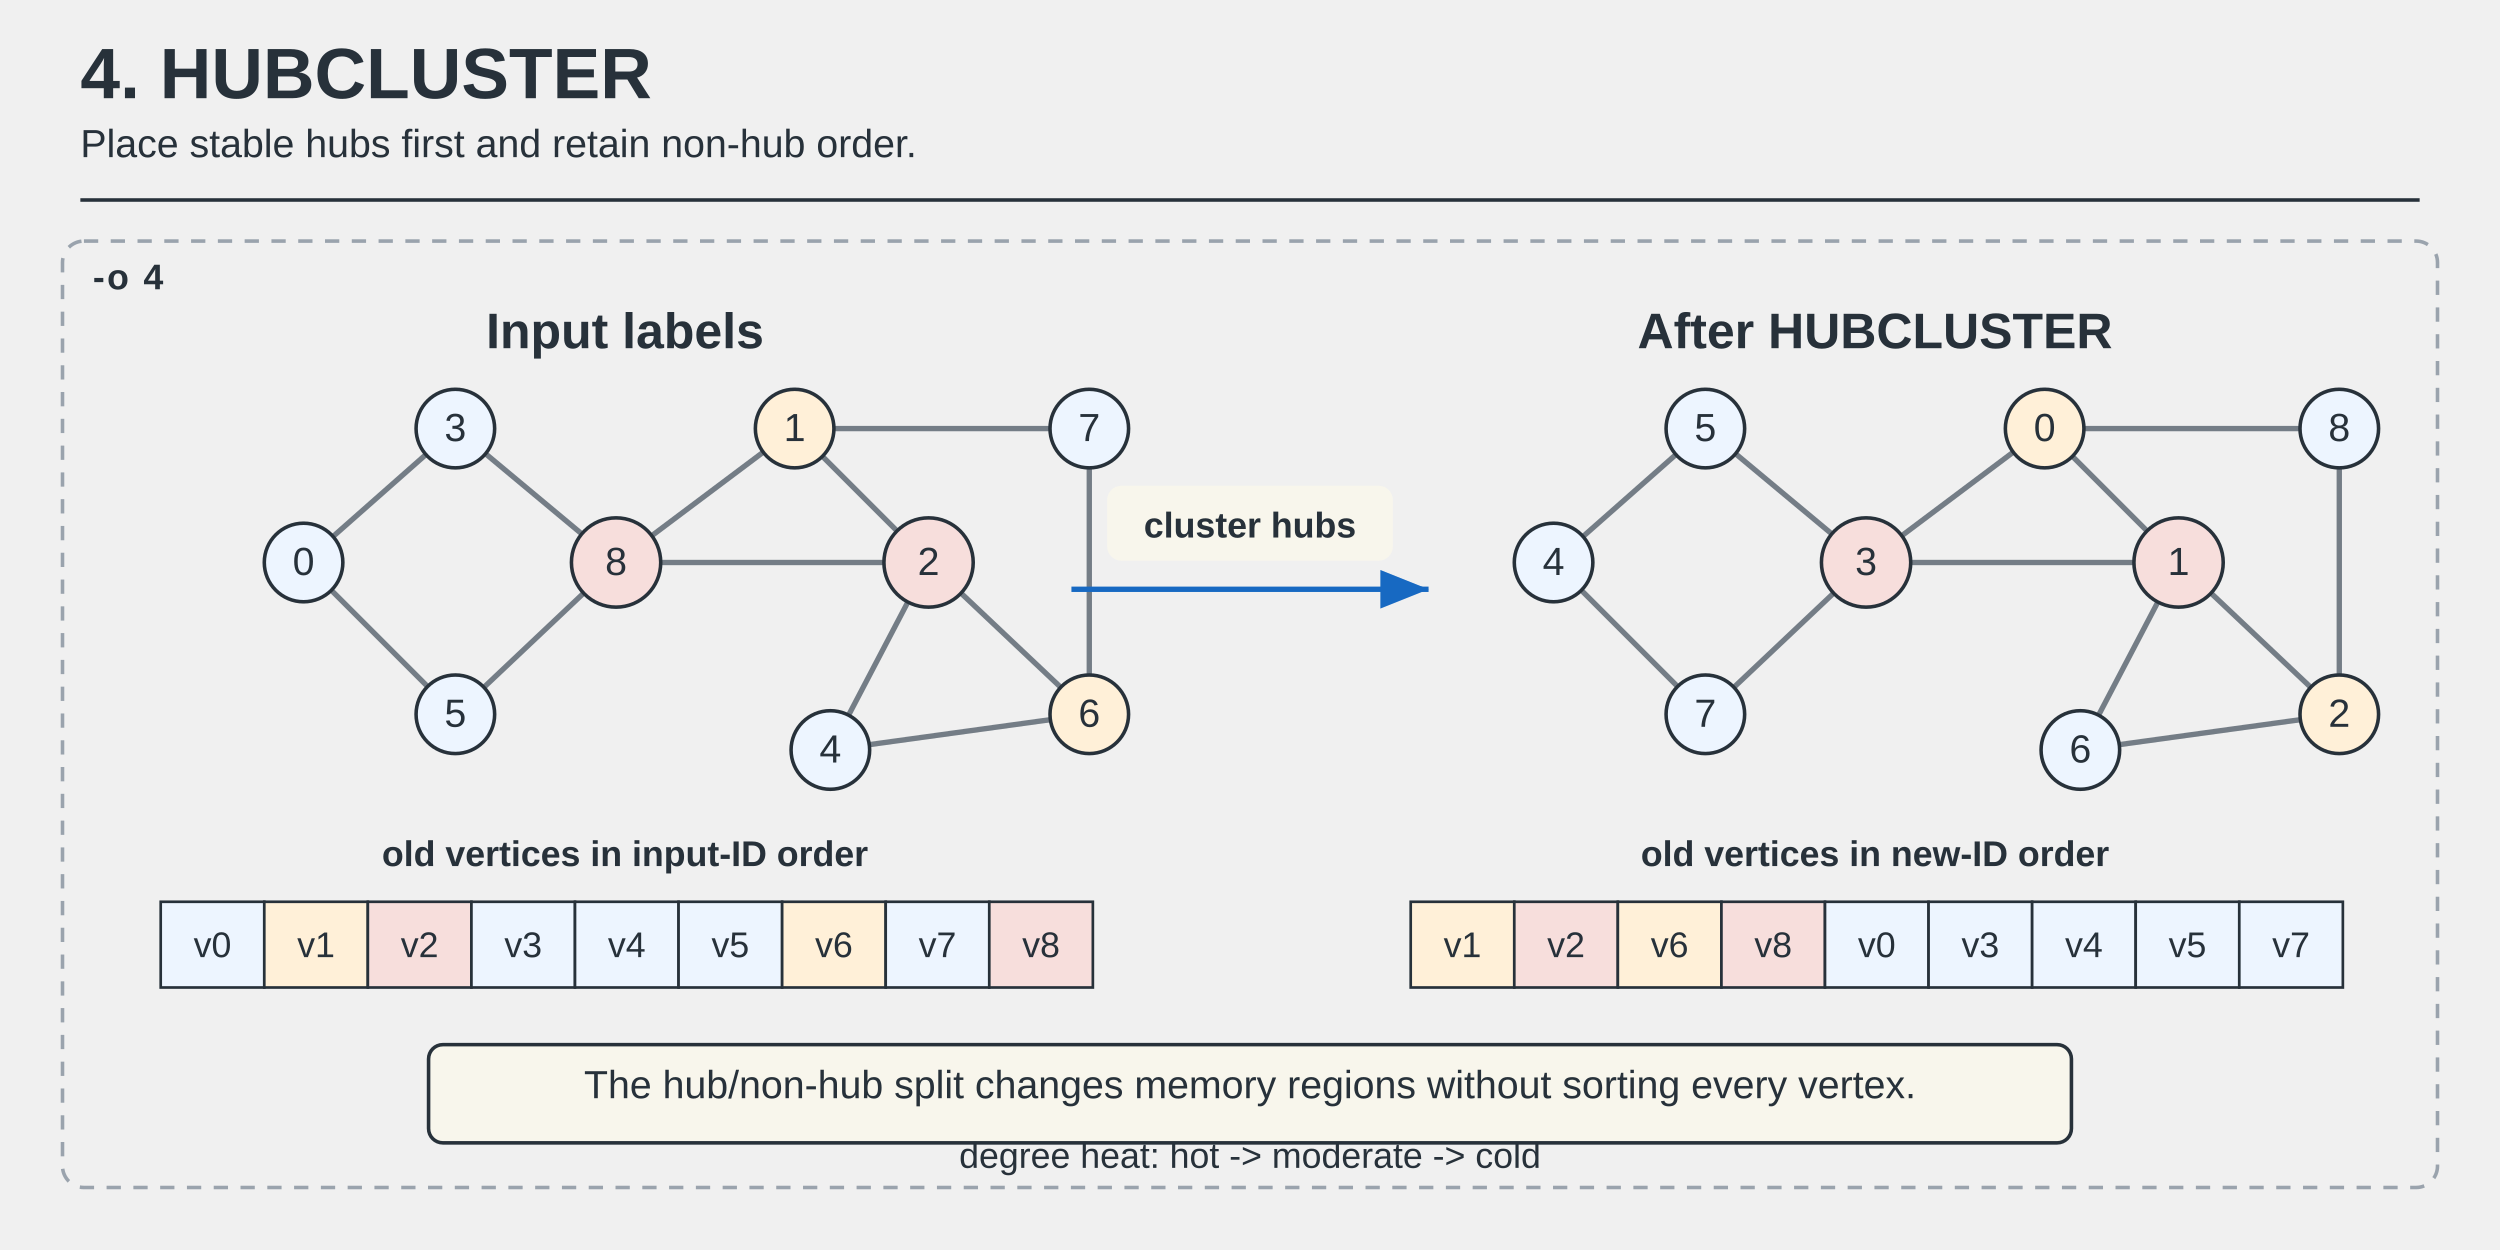
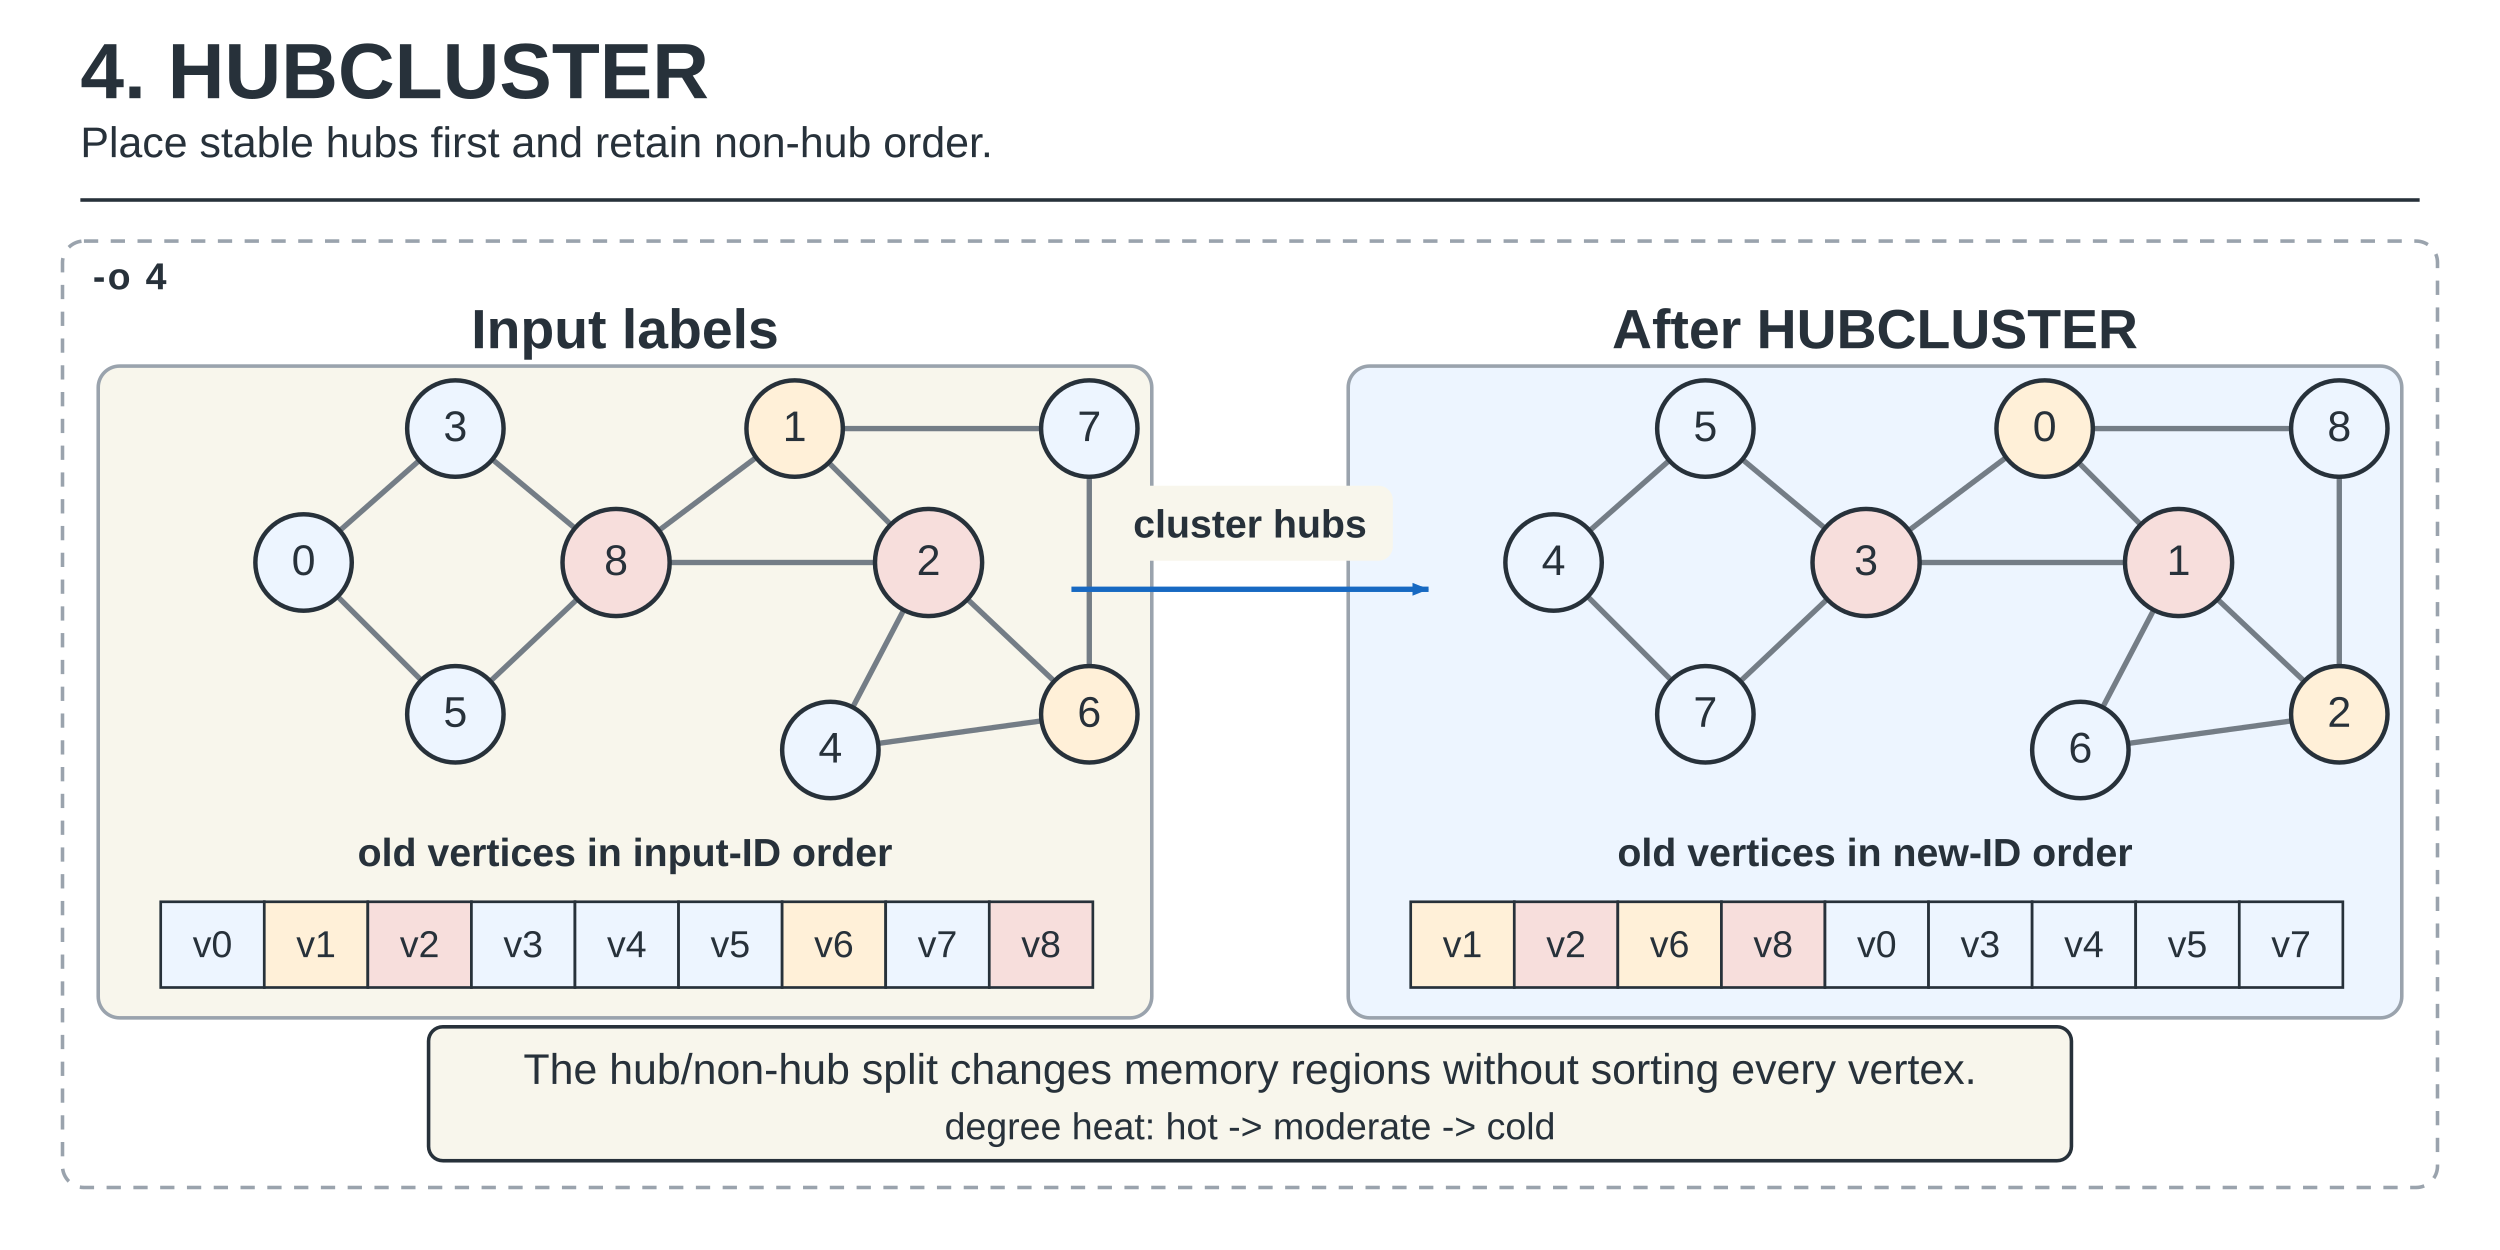
<svg xmlns="http://www.w3.org/2000/svg" width="1400" height="700" viewBox="0 0 1400 700" role="img" aria-labelledby="title desc" fill="#27313A">
  <defs>
-     <marker id="arrow" viewBox="0 0 10 8" markerWidth="9" markerHeight="8" refX="10" refY="4" orient="auto">
+     <marker id="arrow" viewBox="0 0 10 8" markerWidth="9" markerHeight="8" refX="10" refY="4" orient="auto" markerUnits="userSpaceOnUse">
      <path d="M0 0 L10 4 L0 8 Z" fill="#1769C2" />
    </marker>
-     <marker id="edge-arrow" viewBox="0 0 8 6" markerWidth="7" markerHeight="6" refX="8" refY="3" orient="auto">
+     <marker id="edge-arrow" viewBox="0 0 8 6" markerWidth="7" markerHeight="6" refX="8" refY="3" orient="auto" markerUnits="userSpaceOnUse">
      <path d="M0 0 L8 3 L0 6 Z" fill="#747D86" />
    </marker>
    <style>
      :root{color-scheme:light dark}
      @media(prefers-color-scheme:dark){
        [fill="#27313A"]{fill:#ECE7DD}[stroke="#27313A"]{stroke:#ECE7DD}
+         [fill="#FFFFFF"]{fill:#1E2327}
        [fill="#F8F6EC"]{fill:#252A2E}[fill="#EDF5FF"]{fill:#273846}
        [fill="#E7F7EA"]{fill:#24382A}[fill="#FFF0D8"]{fill:#3B3122}
        [fill="#F7DEDC"]{fill:#3D292A}[fill="#EEE9FF"]{fill:#302C3C}
        [stroke="#9AA3AD"]{stroke:#747D86}
      }
-       .sans{font-family:Arial,Helvetica,sans-serif}.title{font-size:40px;font-weight:700}
-       .subtitle{font-size:22px}.domain{font-size:20px;font-weight:700;letter-spacing:1.3px}
-       .heading{font-size:28px;font-weight:700}.body{font-size:22px}
-       .label{font-size:20px;font-weight:700}.small{font-size:20px}
+       .sans{font-family:Arial,Helvetica,sans-serif}.title{font-size:44px;font-weight:700}
+       .subtitle{font-size:24px}.domain{font-size:21px;font-weight:700;letter-spacing:1.3px}
+       .heading{font-size:31px;font-weight:700}.body{font-size:24px}
+       .label{font-size:22px;font-weight:700}.small{font-size:21px}
      .flow{fill:none;stroke:#1769C2;stroke-width:3;marker-end:url(#arrow)}
+           .graph-panel{stroke:#9AA3AD;stroke-width:2}
    </style>
  </defs>
+   <rect width="1400" height="700" fill="#FFFFFF" />
  <text x="45" y="55" class="sans title">4. HUBCLUSTER</text>
  <text x="45" y="88" class="sans subtitle">Place stable hubs first and retain non-hub order.</text>
  <line x1="45" y1="112" x2="1355" y2="112" stroke="#27313A" stroke-width="2" />
  <rect x="35" y="135" width="1330" height="530" rx="12" fill="none" stroke="#9AA3AD" stroke-width="2" stroke-dasharray="8 7" />
  <text x="52" y="162" class="sans domain">-o 4</text>
  <text x="350" y="195" text-anchor="middle" class="sans heading">Input labels</text>
  <text x="1050" y="195" text-anchor="middle" class="sans heading">After HUBCLUSTER</text>
+   <rect x="55" y="205" width="590" height="365" rx="12" fill="#F8F6EC" class="graph-panel" />
+   <rect x="755" y="205" width="590" height="365" rx="12" fill="#EDF5FF" class="graph-panel" />
  <line x1="170" y1="315" x2="255" y2="240" stroke="#747D86" stroke-width="3" />
  <line x1="170" y1="315" x2="255" y2="400" stroke="#747D86" stroke-width="3" />
  <line x1="255" y1="240" x2="345" y2="315" stroke="#747D86" stroke-width="3" />
  <line x1="255" y1="400" x2="345" y2="315" stroke="#747D86" stroke-width="3" />
  <line x1="345" y1="315" x2="445" y2="240" stroke="#747D86" stroke-width="3" />
  <line x1="345" y1="315" x2="520" y2="315" stroke="#747D86" stroke-width="3" />
  <line x1="445" y1="240" x2="520" y2="315" stroke="#747D86" stroke-width="3" />
  <line x1="445" y1="240" x2="610" y2="240" stroke="#747D86" stroke-width="3" />
  <line x1="520" y1="315" x2="465" y2="420" stroke="#747D86" stroke-width="3" />
  <line x1="520" y1="315" x2="610" y2="400" stroke="#747D86" stroke-width="3" />
  <line x1="465" y1="420" x2="610" y2="400" stroke="#747D86" stroke-width="3" />
  <line x1="610" y1="400" x2="610" y2="240" stroke="#747D86" stroke-width="3" />
-   <circle cx="170" cy="315" r="22" fill="#EDF5FF" stroke="#27313A" stroke-width="2" />
+   <circle cx="170" cy="315" r="27" fill="#EDF5FF" stroke="#27313A" stroke-width="2.5" />
  <text x="170" y="322" text-anchor="middle" class="sans body">0</text>
-   <circle cx="255" cy="240" r="22" fill="#EDF5FF" stroke="#27313A" stroke-width="2" />
+   <circle cx="255" cy="240" r="27" fill="#EDF5FF" stroke="#27313A" stroke-width="2.5" />
  <text x="255" y="247" text-anchor="middle" class="sans body">3</text>
-   <circle cx="255" cy="400" r="22" fill="#EDF5FF" stroke="#27313A" stroke-width="2" />
+   <circle cx="255" cy="400" r="27" fill="#EDF5FF" stroke="#27313A" stroke-width="2.5" />
  <text x="255" y="407" text-anchor="middle" class="sans body">5</text>
-   <circle cx="345" cy="315" r="25" fill="#F7DEDC" stroke="#27313A" stroke-width="2" />
+   <circle cx="345" cy="315" r="30" fill="#F7DEDC" stroke="#27313A" stroke-width="2.5" />
  <text x="345" y="322" text-anchor="middle" class="sans body">8</text>
-   <circle cx="445" cy="240" r="22" fill="#FFF0D8" stroke="#27313A" stroke-width="2" />
+   <circle cx="445" cy="240" r="27" fill="#FFF0D8" stroke="#27313A" stroke-width="2.5" />
  <text x="445" y="247" text-anchor="middle" class="sans body">1</text>
-   <circle cx="520" cy="315" r="25" fill="#F7DEDC" stroke="#27313A" stroke-width="2" />
+   <circle cx="520" cy="315" r="30" fill="#F7DEDC" stroke="#27313A" stroke-width="2.5" />
  <text x="520" y="322" text-anchor="middle" class="sans body">2</text>
-   <circle cx="465" cy="420" r="22" fill="#EDF5FF" stroke="#27313A" stroke-width="2" />
+   <circle cx="465" cy="420" r="27" fill="#EDF5FF" stroke="#27313A" stroke-width="2.5" />
  <text x="465" y="427" text-anchor="middle" class="sans body">4</text>
-   <circle cx="610" cy="400" r="22" fill="#FFF0D8" stroke="#27313A" stroke-width="2" />
+   <circle cx="610" cy="400" r="27" fill="#FFF0D8" stroke="#27313A" stroke-width="2.5" />
  <text x="610" y="407" text-anchor="middle" class="sans body">6</text>
-   <circle cx="610" cy="240" r="22" fill="#EDF5FF" stroke="#27313A" stroke-width="2" />
+   <circle cx="610" cy="240" r="27" fill="#EDF5FF" stroke="#27313A" stroke-width="2.5" />
  <text x="610" y="247" text-anchor="middle" class="sans body">7</text>
  <path d="M600 330 H800" class="flow" />
  <rect x="620" y="272" width="160" height="42" rx="8" fill="#F8F6EC" />
  <text x="700" y="301" text-anchor="middle" class="sans label">cluster hubs</text>
  <line x1="870" y1="315" x2="955" y2="240" stroke="#747D86" stroke-width="3" />
  <line x1="870" y1="315" x2="955" y2="400" stroke="#747D86" stroke-width="3" />
  <line x1="955" y1="240" x2="1045" y2="315" stroke="#747D86" stroke-width="3" />
  <line x1="955" y1="400" x2="1045" y2="315" stroke="#747D86" stroke-width="3" />
  <line x1="1045" y1="315" x2="1145" y2="240" stroke="#747D86" stroke-width="3" />
  <line x1="1045" y1="315" x2="1220" y2="315" stroke="#747D86" stroke-width="3" />
  <line x1="1145" y1="240" x2="1220" y2="315" stroke="#747D86" stroke-width="3" />
  <line x1="1145" y1="240" x2="1310" y2="240" stroke="#747D86" stroke-width="3" />
  <line x1="1220" y1="315" x2="1165" y2="420" stroke="#747D86" stroke-width="3" />
  <line x1="1220" y1="315" x2="1310" y2="400" stroke="#747D86" stroke-width="3" />
  <line x1="1165" y1="420" x2="1310" y2="400" stroke="#747D86" stroke-width="3" />
  <line x1="1310" y1="400" x2="1310" y2="240" stroke="#747D86" stroke-width="3" />
-   <circle cx="870" cy="315" r="22" fill="#EDF5FF" stroke="#27313A" stroke-width="2" />
+   <circle cx="870" cy="315" r="27" fill="#EDF5FF" stroke="#27313A" stroke-width="2.5" />
  <text x="870" y="322" text-anchor="middle" class="sans body">4</text>
-   <circle cx="955" cy="240" r="22" fill="#EDF5FF" stroke="#27313A" stroke-width="2" />
+   <circle cx="955" cy="240" r="27" fill="#EDF5FF" stroke="#27313A" stroke-width="2.5" />
  <text x="955" y="247" text-anchor="middle" class="sans body">5</text>
-   <circle cx="955" cy="400" r="22" fill="#EDF5FF" stroke="#27313A" stroke-width="2" />
+   <circle cx="955" cy="400" r="27" fill="#EDF5FF" stroke="#27313A" stroke-width="2.5" />
  <text x="955" y="407" text-anchor="middle" class="sans body">7</text>
-   <circle cx="1045" cy="315" r="25" fill="#F7DEDC" stroke="#27313A" stroke-width="2" />
+   <circle cx="1045" cy="315" r="30" fill="#F7DEDC" stroke="#27313A" stroke-width="2.5" />
  <text x="1045" y="322" text-anchor="middle" class="sans body">3</text>
-   <circle cx="1145" cy="240" r="22" fill="#FFF0D8" stroke="#27313A" stroke-width="2" />
+   <circle cx="1145" cy="240" r="27" fill="#FFF0D8" stroke="#27313A" stroke-width="2.5" />
  <text x="1145" y="247" text-anchor="middle" class="sans body">0</text>
-   <circle cx="1220" cy="315" r="25" fill="#F7DEDC" stroke="#27313A" stroke-width="2" />
+   <circle cx="1220" cy="315" r="30" fill="#F7DEDC" stroke="#27313A" stroke-width="2.5" />
  <text x="1220" y="322" text-anchor="middle" class="sans body">1</text>
-   <circle cx="1165" cy="420" r="22" fill="#EDF5FF" stroke="#27313A" stroke-width="2" />
+   <circle cx="1165" cy="420" r="27" fill="#EDF5FF" stroke="#27313A" stroke-width="2.5" />
  <text x="1165" y="427" text-anchor="middle" class="sans body">6</text>
-   <circle cx="1310" cy="400" r="22" fill="#FFF0D8" stroke="#27313A" stroke-width="2" />
+   <circle cx="1310" cy="400" r="27" fill="#FFF0D8" stroke="#27313A" stroke-width="2.5" />
  <text x="1310" y="407" text-anchor="middle" class="sans body">2</text>
-   <circle cx="1310" cy="240" r="22" fill="#EDF5FF" stroke="#27313A" stroke-width="2" />
+   <circle cx="1310" cy="240" r="27" fill="#EDF5FF" stroke="#27313A" stroke-width="2.5" />
  <text x="1310" y="247" text-anchor="middle" class="sans body">8</text>
  <text x="350" y="485" text-anchor="middle" class="sans label">old vertices in input-ID order</text>
  <text x="1050" y="485" text-anchor="middle" class="sans label">old vertices in new-ID order</text>
  <rect x="90" y="505" width="58" height="48" fill="#EDF5FF" stroke="#27313A" stroke-width="1.5" />
  <text x="119" y="536" text-anchor="middle" class="sans small">v0</text>
  <rect x="148" y="505" width="58" height="48" fill="#FFF0D8" stroke="#27313A" stroke-width="1.5" />
  <text x="177" y="536" text-anchor="middle" class="sans small">v1</text>
  <rect x="206" y="505" width="58" height="48" fill="#F7DEDC" stroke="#27313A" stroke-width="1.5" />
  <text x="235" y="536" text-anchor="middle" class="sans small">v2</text>
  <rect x="264" y="505" width="58" height="48" fill="#EDF5FF" stroke="#27313A" stroke-width="1.5" />
  <text x="293" y="536" text-anchor="middle" class="sans small">v3</text>
  <rect x="322" y="505" width="58" height="48" fill="#EDF5FF" stroke="#27313A" stroke-width="1.5" />
  <text x="351" y="536" text-anchor="middle" class="sans small">v4</text>
  <rect x="380" y="505" width="58" height="48" fill="#EDF5FF" stroke="#27313A" stroke-width="1.5" />
  <text x="409" y="536" text-anchor="middle" class="sans small">v5</text>
  <rect x="438" y="505" width="58" height="48" fill="#FFF0D8" stroke="#27313A" stroke-width="1.5" />
  <text x="467" y="536" text-anchor="middle" class="sans small">v6</text>
  <rect x="496" y="505" width="58" height="48" fill="#EDF5FF" stroke="#27313A" stroke-width="1.5" />
  <text x="525" y="536" text-anchor="middle" class="sans small">v7</text>
  <rect x="554" y="505" width="58" height="48" fill="#F7DEDC" stroke="#27313A" stroke-width="1.5" />
  <text x="583" y="536" text-anchor="middle" class="sans small">v8</text>
  <rect x="790" y="505" width="58" height="48" fill="#FFF0D8" stroke="#27313A" stroke-width="1.5" />
  <text x="819" y="536" text-anchor="middle" class="sans small">v1</text>
  <rect x="848" y="505" width="58" height="48" fill="#F7DEDC" stroke="#27313A" stroke-width="1.5" />
  <text x="877" y="536" text-anchor="middle" class="sans small">v2</text>
  <rect x="906" y="505" width="58" height="48" fill="#FFF0D8" stroke="#27313A" stroke-width="1.5" />
  <text x="935" y="536" text-anchor="middle" class="sans small">v6</text>
  <rect x="964" y="505" width="58" height="48" fill="#F7DEDC" stroke="#27313A" stroke-width="1.5" />
  <text x="993" y="536" text-anchor="middle" class="sans small">v8</text>
  <rect x="1022" y="505" width="58" height="48" fill="#EDF5FF" stroke="#27313A" stroke-width="1.5" />
  <text x="1051" y="536" text-anchor="middle" class="sans small">v0</text>
  <rect x="1080" y="505" width="58" height="48" fill="#EDF5FF" stroke="#27313A" stroke-width="1.5" />
  <text x="1109" y="536" text-anchor="middle" class="sans small">v3</text>
  <rect x="1138" y="505" width="58" height="48" fill="#EDF5FF" stroke="#27313A" stroke-width="1.5" />
  <text x="1167" y="536" text-anchor="middle" class="sans small">v4</text>
  <rect x="1196" y="505" width="58" height="48" fill="#EDF5FF" stroke="#27313A" stroke-width="1.5" />
  <text x="1225" y="536" text-anchor="middle" class="sans small">v5</text>
  <rect x="1254" y="505" width="58" height="48" fill="#EDF5FF" stroke="#27313A" stroke-width="1.5" />
  <text x="1283" y="536" text-anchor="middle" class="sans small">v7</text>
-   <rect x="240" y="585" width="920" height="55" rx="8" fill="#F8F6EC" stroke="#27313A" stroke-width="2" />
-   <text x="700" y="615" text-anchor="middle" class="sans body">The hub/non-hub split changes memory regions without sorting every vertex.</text>
-   <text x="700" y="654" text-anchor="middle" class="sans small">degree heat: hot -&gt; moderate -&gt; cold</text>
+   <rect x="240" y="575" width="920" height="75" rx="8" fill="#F8F6EC" stroke="#27313A" stroke-width="2" />
+   <text x="700" y="607" text-anchor="middle" class="sans body">The hub/non-hub split changes memory regions without sorting every vertex.</text>
+   <text x="700" y="638" text-anchor="middle" class="sans small">degree heat: hot -&gt; moderate -&gt; cold</text>
</svg>
